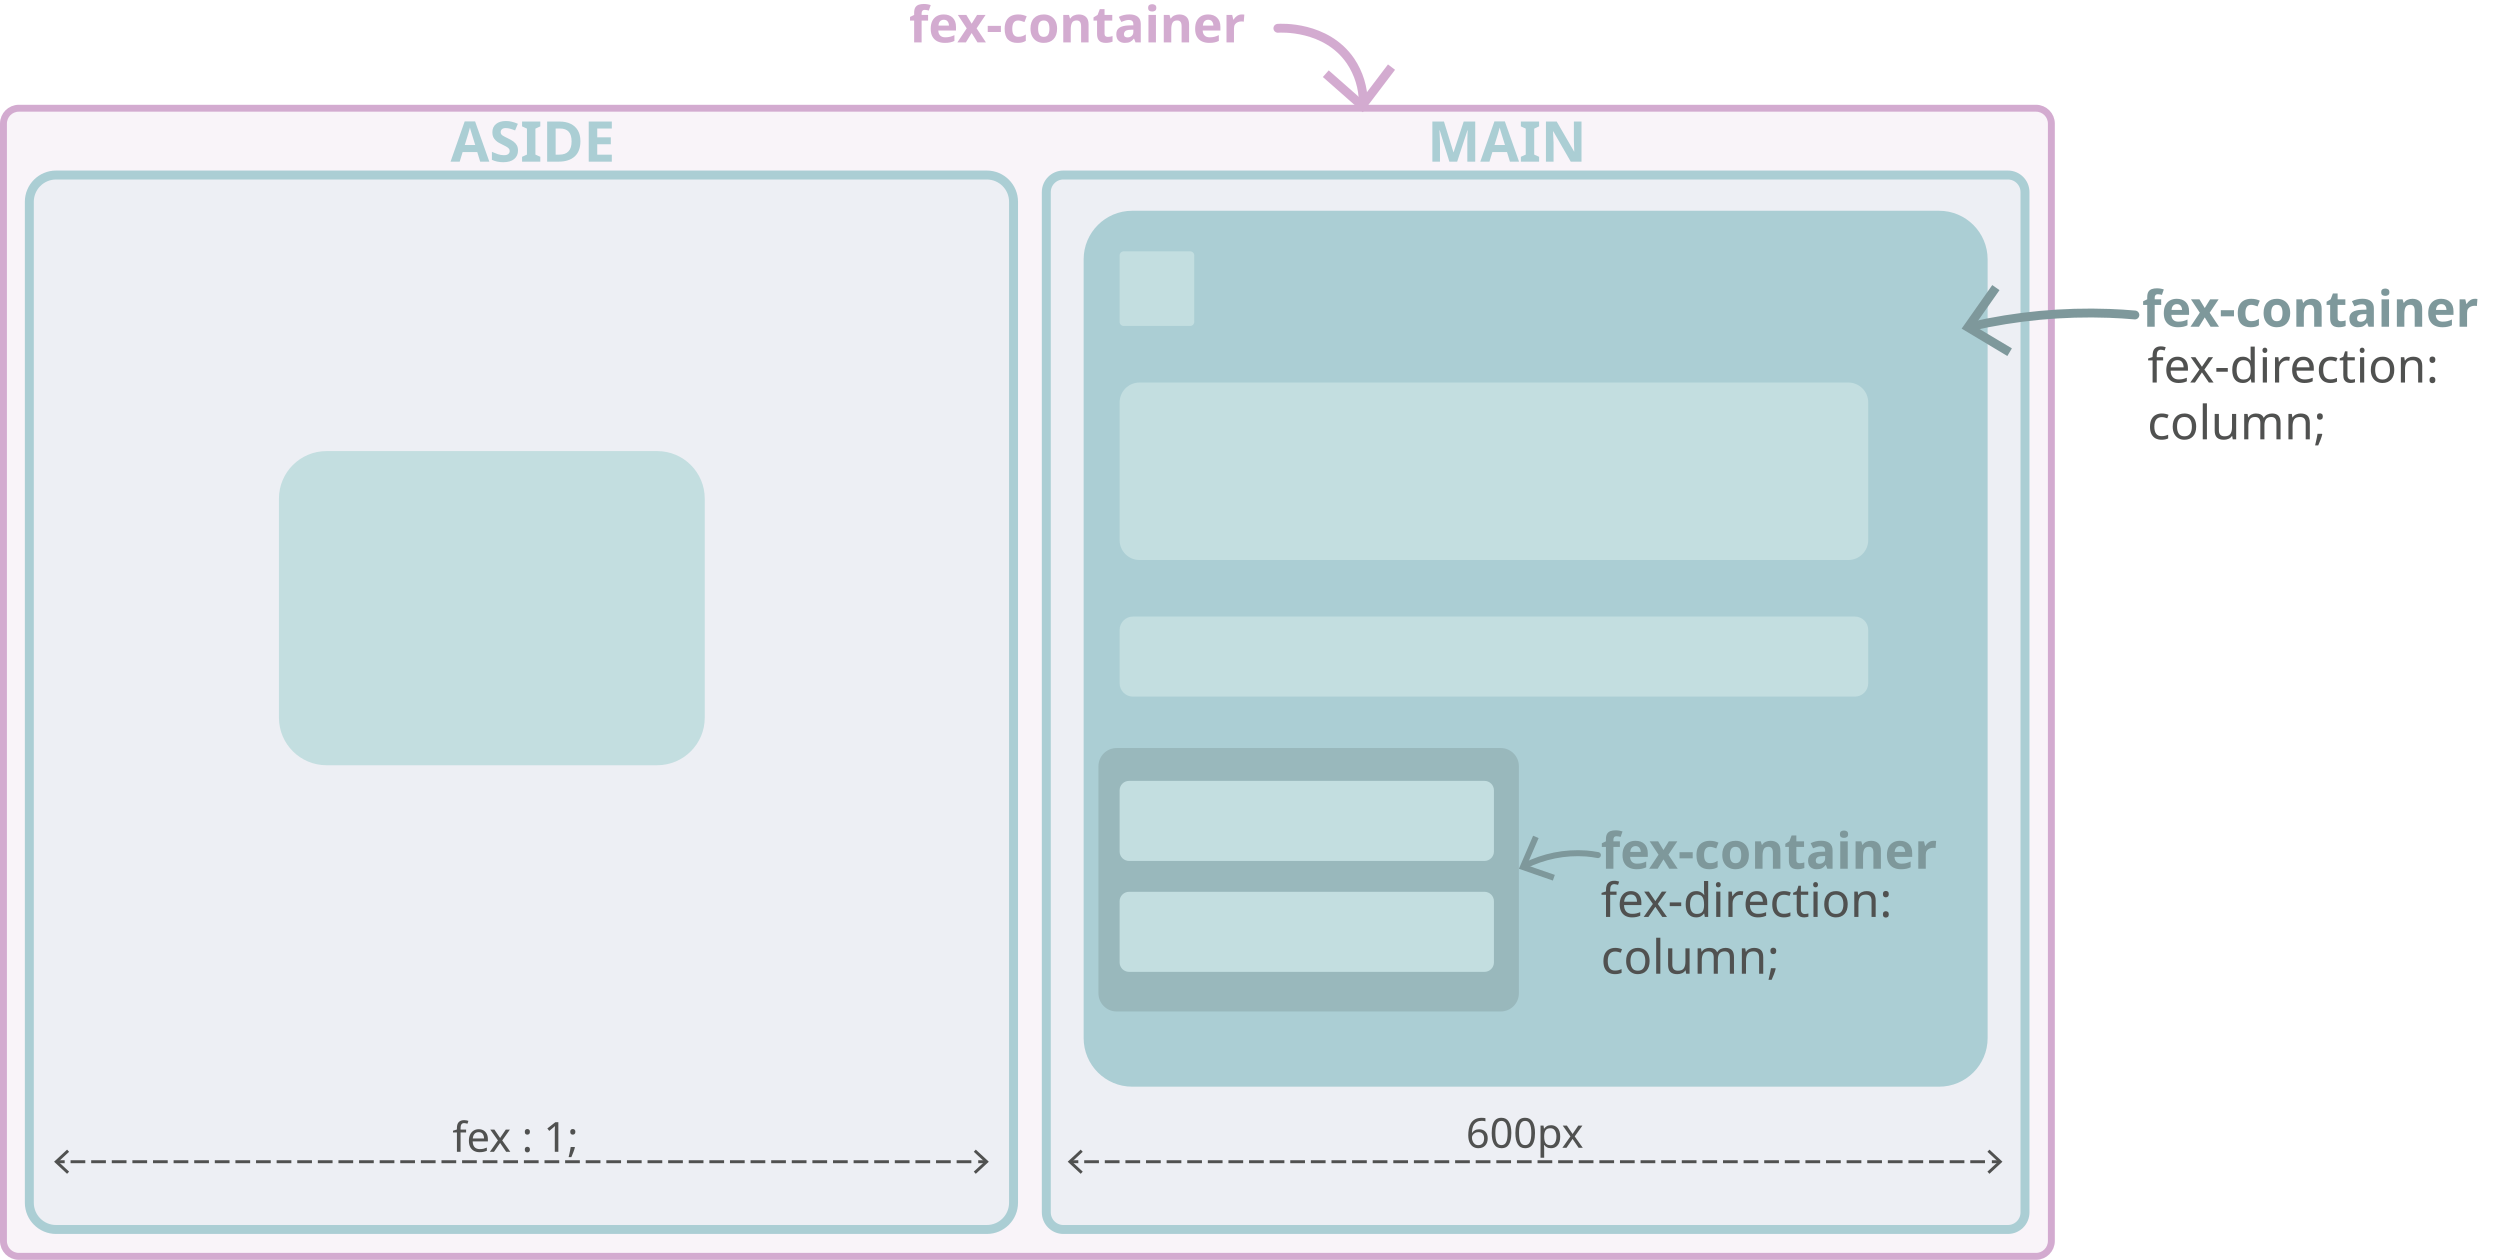
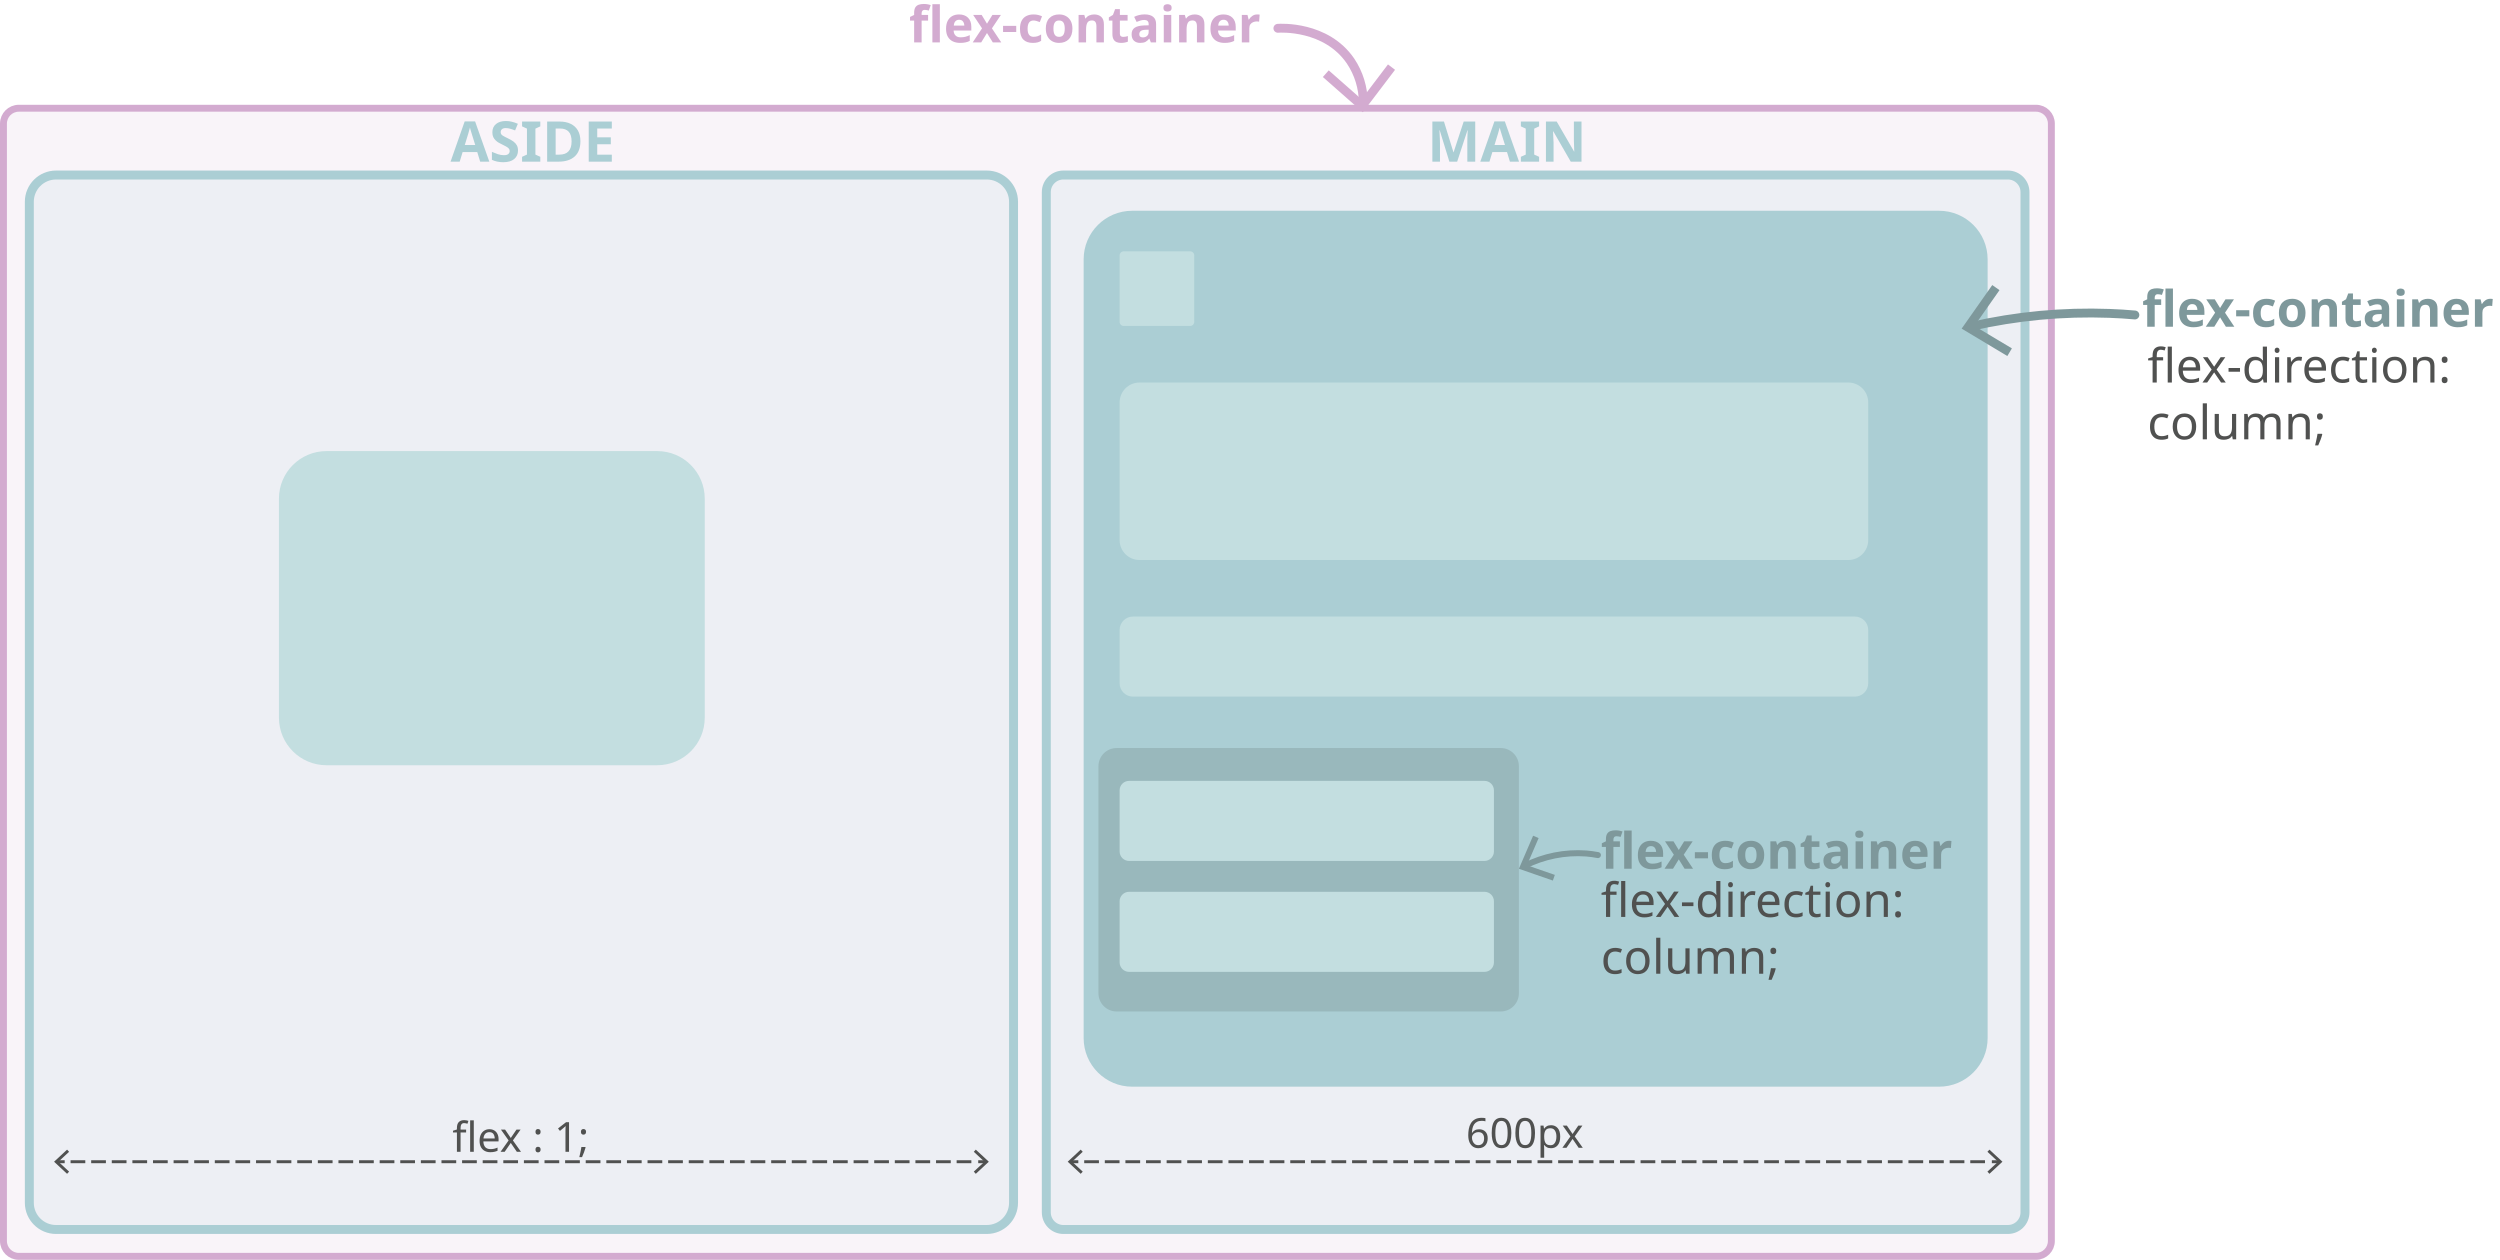
<svg xmlns="http://www.w3.org/2000/svg" viewBox="0 0 845.62 426.13">
  <defs>
    <style>.cls-1,.cls-19,.cls-21{fill:#d3abd0;}.cls-1{opacity:0.13;}.cls-2,.cls-3,.cls-6{fill:#abced4;}.cls-2{opacity:0.15;}.cls-4{fill:#99b8bc;}.cls-11,.cls-13,.cls-14,.cls-16,.cls-17,.cls-20,.cls-5,.cls-7{fill:none;stroke-miterlimit:10;}.cls-14,.cls-5{stroke:#abced4;}.cls-5{stroke-width:3.03px;}.cls-6{font-size:19px;}.cls-10,.cls-19,.cls-6{font-family:Co-ext-Bold, Co Text ;font-weight:700;}.cls-20,.cls-7{stroke:#d3abd0;}.cls-7{stroke-width:2.34px;}.cls-8{font-size:16px;}.cls-18,.cls-8,.cls-9{fill:#505150;}.cls-8,.cls-9{font-family:Co-Text-Light, Co Text ;font-weight:300;}.cls-9{font-size:14px;}.cls-10,.cls-19{font-size:17px;}.cls-10,.cls-12{fill:#7e989b;}.cls-11,.cls-13{stroke:#7e989b;}.cls-11,.cls-13,.cls-20{stroke-linecap:round;}.cls-11,.cls-20{stroke-width:3px;}.cls-13{stroke-width:2.03px;}.cls-14{stroke-width:3.03px;}.cls-15{fill:#c3dee0;}.cls-16,.cls-17{stroke:#505150;}.cls-17{stroke-dasharray:4.98 1.99;}</style>
  </defs>
  <g id="Layer_2" data-name="Layer 2">
    <g id="Layer_1-2" data-name="Layer 1">
      <rect class="cls-1" x="1.17" y="36.61" width="692.7" height="388.35" rx="5.2" />
      <rect class="cls-2" x="353.91" y="59.2" width="331.04" height="356.67" rx="5.79" />
      <rect class="cls-2" x="9.92" y="59.2" width="332.91" height="356.67" rx="9.05" />
      <rect class="cls-3" x="366.54" y="71.29" width="305.77" height="296.28" rx="16.43" />
      <rect class="cls-4" x="371.55" y="253.02" width="142.21" height="89.11" rx="6.15" />
      <rect class="cls-5" x="353.91" y="59.2" width="331.04" height="356.67" rx="5.79" />
      <text class="cls-6" transform="translate(152.4 54.68)">ASIDE</text>
      <text class="cls-6" transform="translate(482.79 54.68)">MAIN</text>
      <rect class="cls-7" x="1.17" y="36.61" width="692.7" height="388.35" rx="5.2" />
-       <text class="cls-8" transform="translate(726.36 129.39)">fex-direction:<tspan x="0" y="19.2">column;</tspan>
+       <text class="cls-8" transform="translate(726.36 129.39)">flex-direction:<tspan x="0" y="19.2">column;</tspan>
      </text>
-       <text class="cls-8" transform="translate(541.48 310.15)">fex-direction:<tspan x="0" y="19.2">column;</tspan>
+       <text class="cls-8" transform="translate(541.48 310.15)">flex-direction:<tspan x="0" y="19.2">column;</tspan>
      </text>
      <text class="cls-9" transform="translate(495.87 388.24)">600px</text>
-       <text class="cls-10" transform="translate(724.56 110.52)">fex-container</text>
+       <text class="cls-10" transform="translate(724.56 110.52)">flex-container</text>
      <path class="cls-11" d="M666.68,110.41A180.28,180.28,0,0,1,713.49,106q4.41.16,8.63.54" />
      <polygon class="cls-12" points="678.98 120.42 680.52 117.84 667.83 110.25 676.33 98.14 673.88 96.42 663.52 111.16 678.98 120.42" />
-       <text class="cls-10" transform="translate(541.47 293.85)">fex-container</text>
+       <text class="cls-10" transform="translate(541.47 293.85)">flex-container</text>
      <path class="cls-13" d="M515.71,292.86a39.84,39.84,0,0,1,20.84-4.17,38.14,38.14,0,0,1,3.94.54" />
      <polygon class="cls-12" points="525.25 297.85 525.92 295.93 516.48 292.66 520.44 283.48 518.57 282.68 513.76 293.86 525.25 297.85" />
      <rect class="cls-14" x="9.92" y="59.2" width="332.91" height="356.67" rx="9.05" />
      <rect class="cls-15" x="94.35" y="152.58" width="144.03" height="106.26" rx="16.08" />
      <line class="cls-16" x1="362.24" y1="392.95" x2="364.74" y2="392.95" />
      <line class="cls-17" x1="366.73" y1="392.95" x2="672.74" y2="392.95" />
      <line class="cls-16" x1="673.74" y1="392.95" x2="676.24" y2="392.95" />
      <polygon class="cls-18" points="365.55 397.04 366.23 396.3 362.62 392.95 366.23 389.59 365.55 388.86 361.15 392.95 365.55 397.04" />
      <polygon class="cls-18" points="672.92 397.04 672.24 396.3 675.85 392.95 672.24 389.59 672.92 388.86 677.32 392.95 672.92 397.04" />
-       <text class="cls-9" transform="translate(153.02 389.59)">fex : 1;</text>
+       <text class="cls-9" transform="translate(153.02 389.59)">flex : 1;</text>
      <line class="cls-16" x1="19.38" y1="392.95" x2="21.88" y2="392.95" />
      <line class="cls-17" x1="23.87" y1="392.95" x2="329.88" y2="392.95" />
      <line class="cls-16" x1="330.88" y1="392.95" x2="333.38" y2="392.95" />
      <polygon class="cls-18" points="22.69 397.04 23.37 396.3 19.76 392.95 23.37 389.59 22.69 388.86 18.29 392.95 22.69 397.04" />
      <polygon class="cls-18" points="330.06 397.04 329.38 396.3 333 392.95 329.38 389.59 330.06 388.86 334.46 392.95 330.06 397.04" />
      <rect class="cls-15" x="378.71" y="85.01" width="25.24" height="25.24" rx="1.38" />
      <rect class="cls-15" x="378.71" y="129.39" width="253.21" height="60.03" rx="6.73" />
      <rect class="cls-15" x="378.71" y="208.55" width="253.21" height="27.08" rx="4.52" />
      <rect class="cls-15" x="378.71" y="264.13" width="126.61" height="27.08" rx="3.2" />
      <rect class="cls-15" x="378.71" y="301.65" width="126.61" height="27.08" rx="3.2" />
-       <text class="cls-19" transform="translate(307.47 14.34)">fex-container</text>
+       <text class="cls-19" transform="translate(307.47 14.34)">flex-container</text>
      <path class="cls-20" d="M432.24,9.57c.75-.06,16.33-1,24.58,11.08a25.47,25.47,0,0,1,4.31,14.06" />
      <polygon class="cls-21" points="447.45 26.05 449.44 23.8 460.54 33.58 469.48 21.79 471.87 23.61 460.97 37.96 447.45 26.05" />
    </g>
  </g>
</svg>
